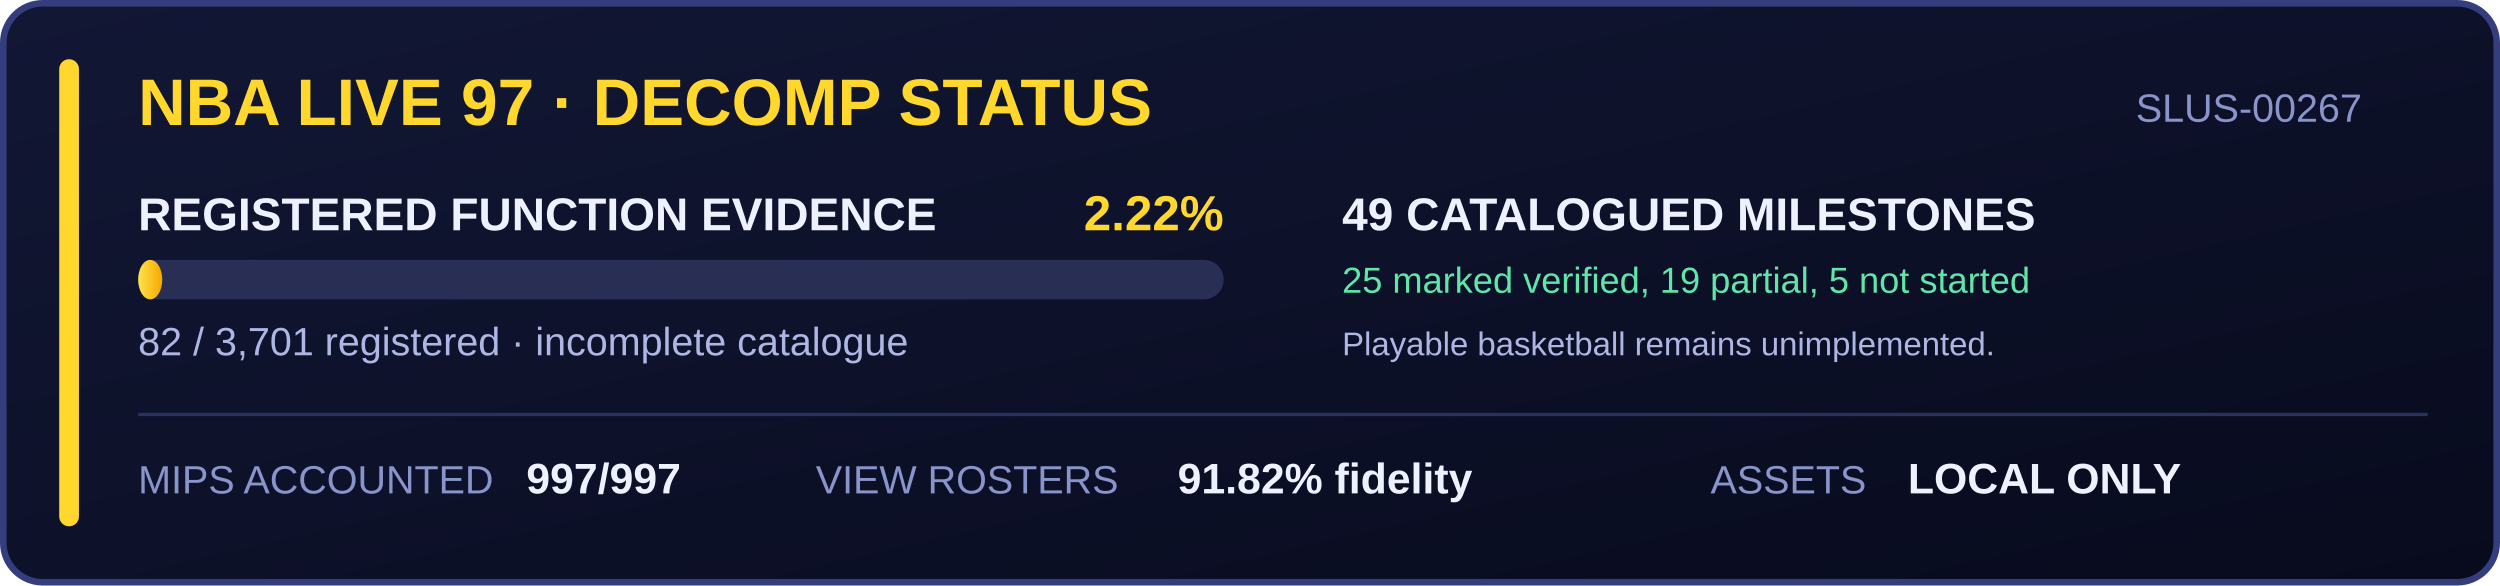
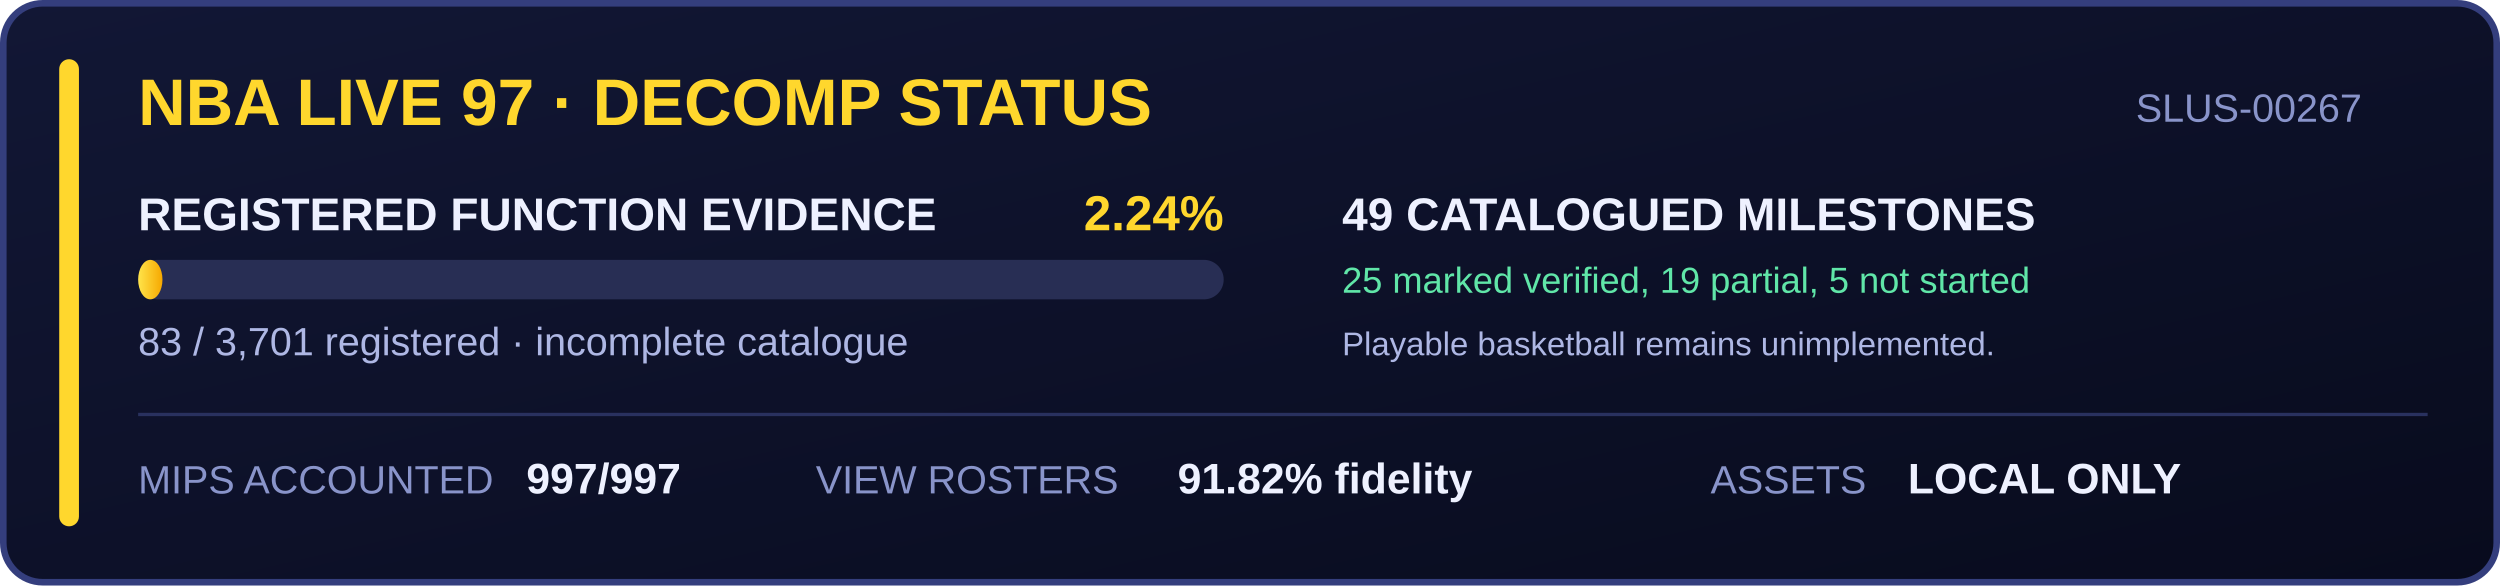
<svg xmlns="http://www.w3.org/2000/svg" width="760" height="178" viewBox="0 0 760 178" role="img" aria-labelledby="title desc">
  <defs>
    <linearGradient id="panel" x1="0" y1="0" x2="1" y2="1">
      <stop stop-color="#121735" />
      <stop offset="1" stop-color="#080b1d" />
    </linearGradient>
    <linearGradient id="gold" x1="0" y1="0" x2="1" y2="0">
      <stop stop-color="#ffe44a" />
      <stop offset="1" stop-color="#f6a800" />
    </linearGradient>
  </defs>
  <rect x="1" y="1" width="758" height="176" rx="12" fill="url(#panel)" stroke="#343e7d" stroke-width="2" />
  <rect x="18" y="18" width="6" height="142" rx="3" fill="#ffd72d" />
  <g font-family="Segoe UI, Arial, sans-serif">
    <text x="42" y="38" fill="#ffd72d" font-size="20" font-weight="700">NBA LIVE 97 · DECOMP STATUS</text>
    <text x="718" y="37" fill="#8994ca" font-size="12" text-anchor="end">SLUS-00267</text>
    <text x="42" y="70" fill="#eef1ff" font-size="14" font-weight="600">REGISTERED FUNCTION EVIDENCE</text>
-     <text x="372" y="70" fill="#ffd72d" font-size="15" font-weight="700" text-anchor="end">2.22%</text>
+     <text x="372" y="70" fill="#ffd72d" font-size="15" font-weight="700" text-anchor="end">2.24%</text>
    <rect x="42" y="79" width="330" height="12" rx="6" fill="#282e54" />
-     <rect x="42" y="79" width="7.33" height="12" rx="6" fill="url(#gold)" />
-     <text x="42" y="108" fill="#aeb7e4" font-size="12">82 / 3,701 registered · incomplete catalogue</text>
+     <rect x="42" y="79" width="7.39" height="12" rx="6" fill="url(#gold)" />
+     <text x="42" y="108" fill="#aeb7e4" font-size="12">83 / 3,701 registered · incomplete catalogue</text>
    <text x="408" y="70" fill="#eef1ff" font-size="14" font-weight="600">49 CATALOGUED MILESTONES</text>
    <text x="408" y="89" fill="#60e6a8" font-size="11">25 marked verified, 19 partial, 5 not started</text>
    <text x="408" y="108" fill="#aeb7e4" font-size="10">Playable basketball remains unimplemented.</text>
    <line x1="42" y1="126" x2="738" y2="126" stroke="#29315f" />
    <text x="42" y="150" fill="#8994ca" font-size="12">MIPS ACCOUNTED</text>
    <text x="160" y="150" fill="#eef1ff" font-size="13" font-weight="700">997/997</text>
    <text x="248" y="150" fill="#8994ca" font-size="12">VIEW ROSTERS</text>
    <text x="358" y="150" fill="#eef1ff" font-size="13" font-weight="700">91.82% fidelity</text>
    <text x="520" y="150" fill="#8994ca" font-size="12">ASSETS</text>
    <text x="580" y="150" fill="#eef1ff" font-size="13" font-weight="700">LOCAL ONLY</text>
  </g>
</svg>
